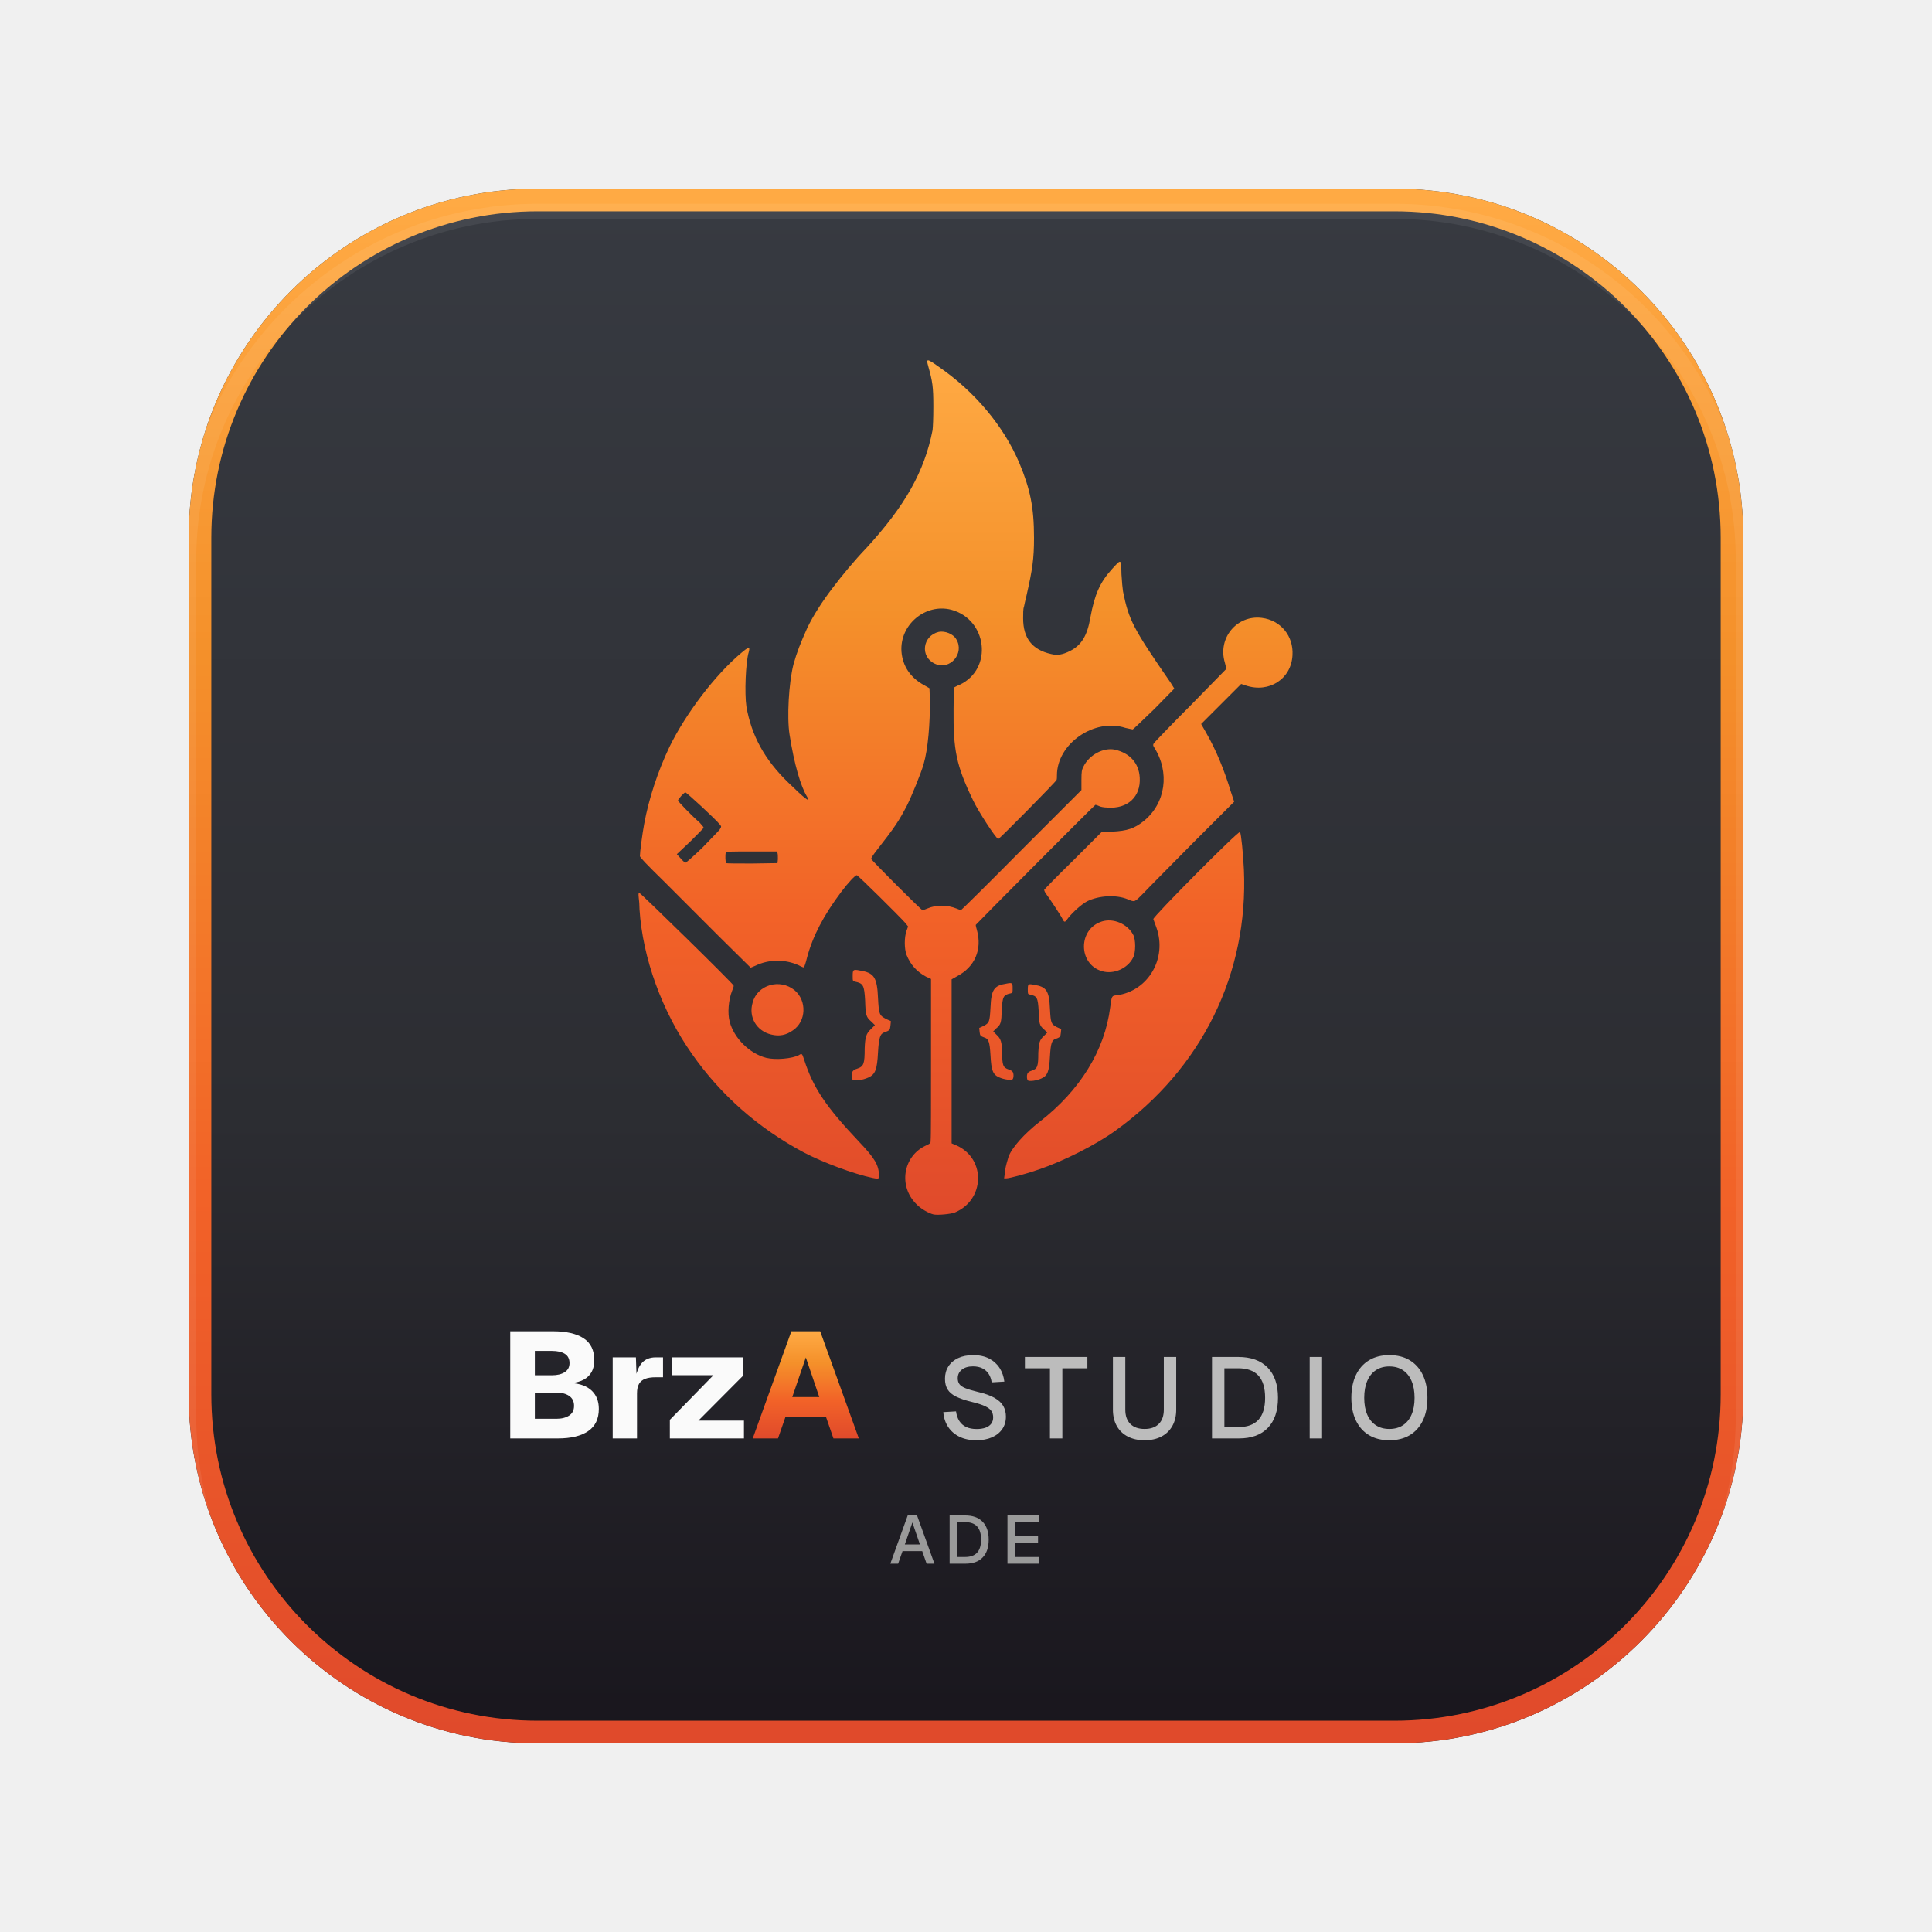
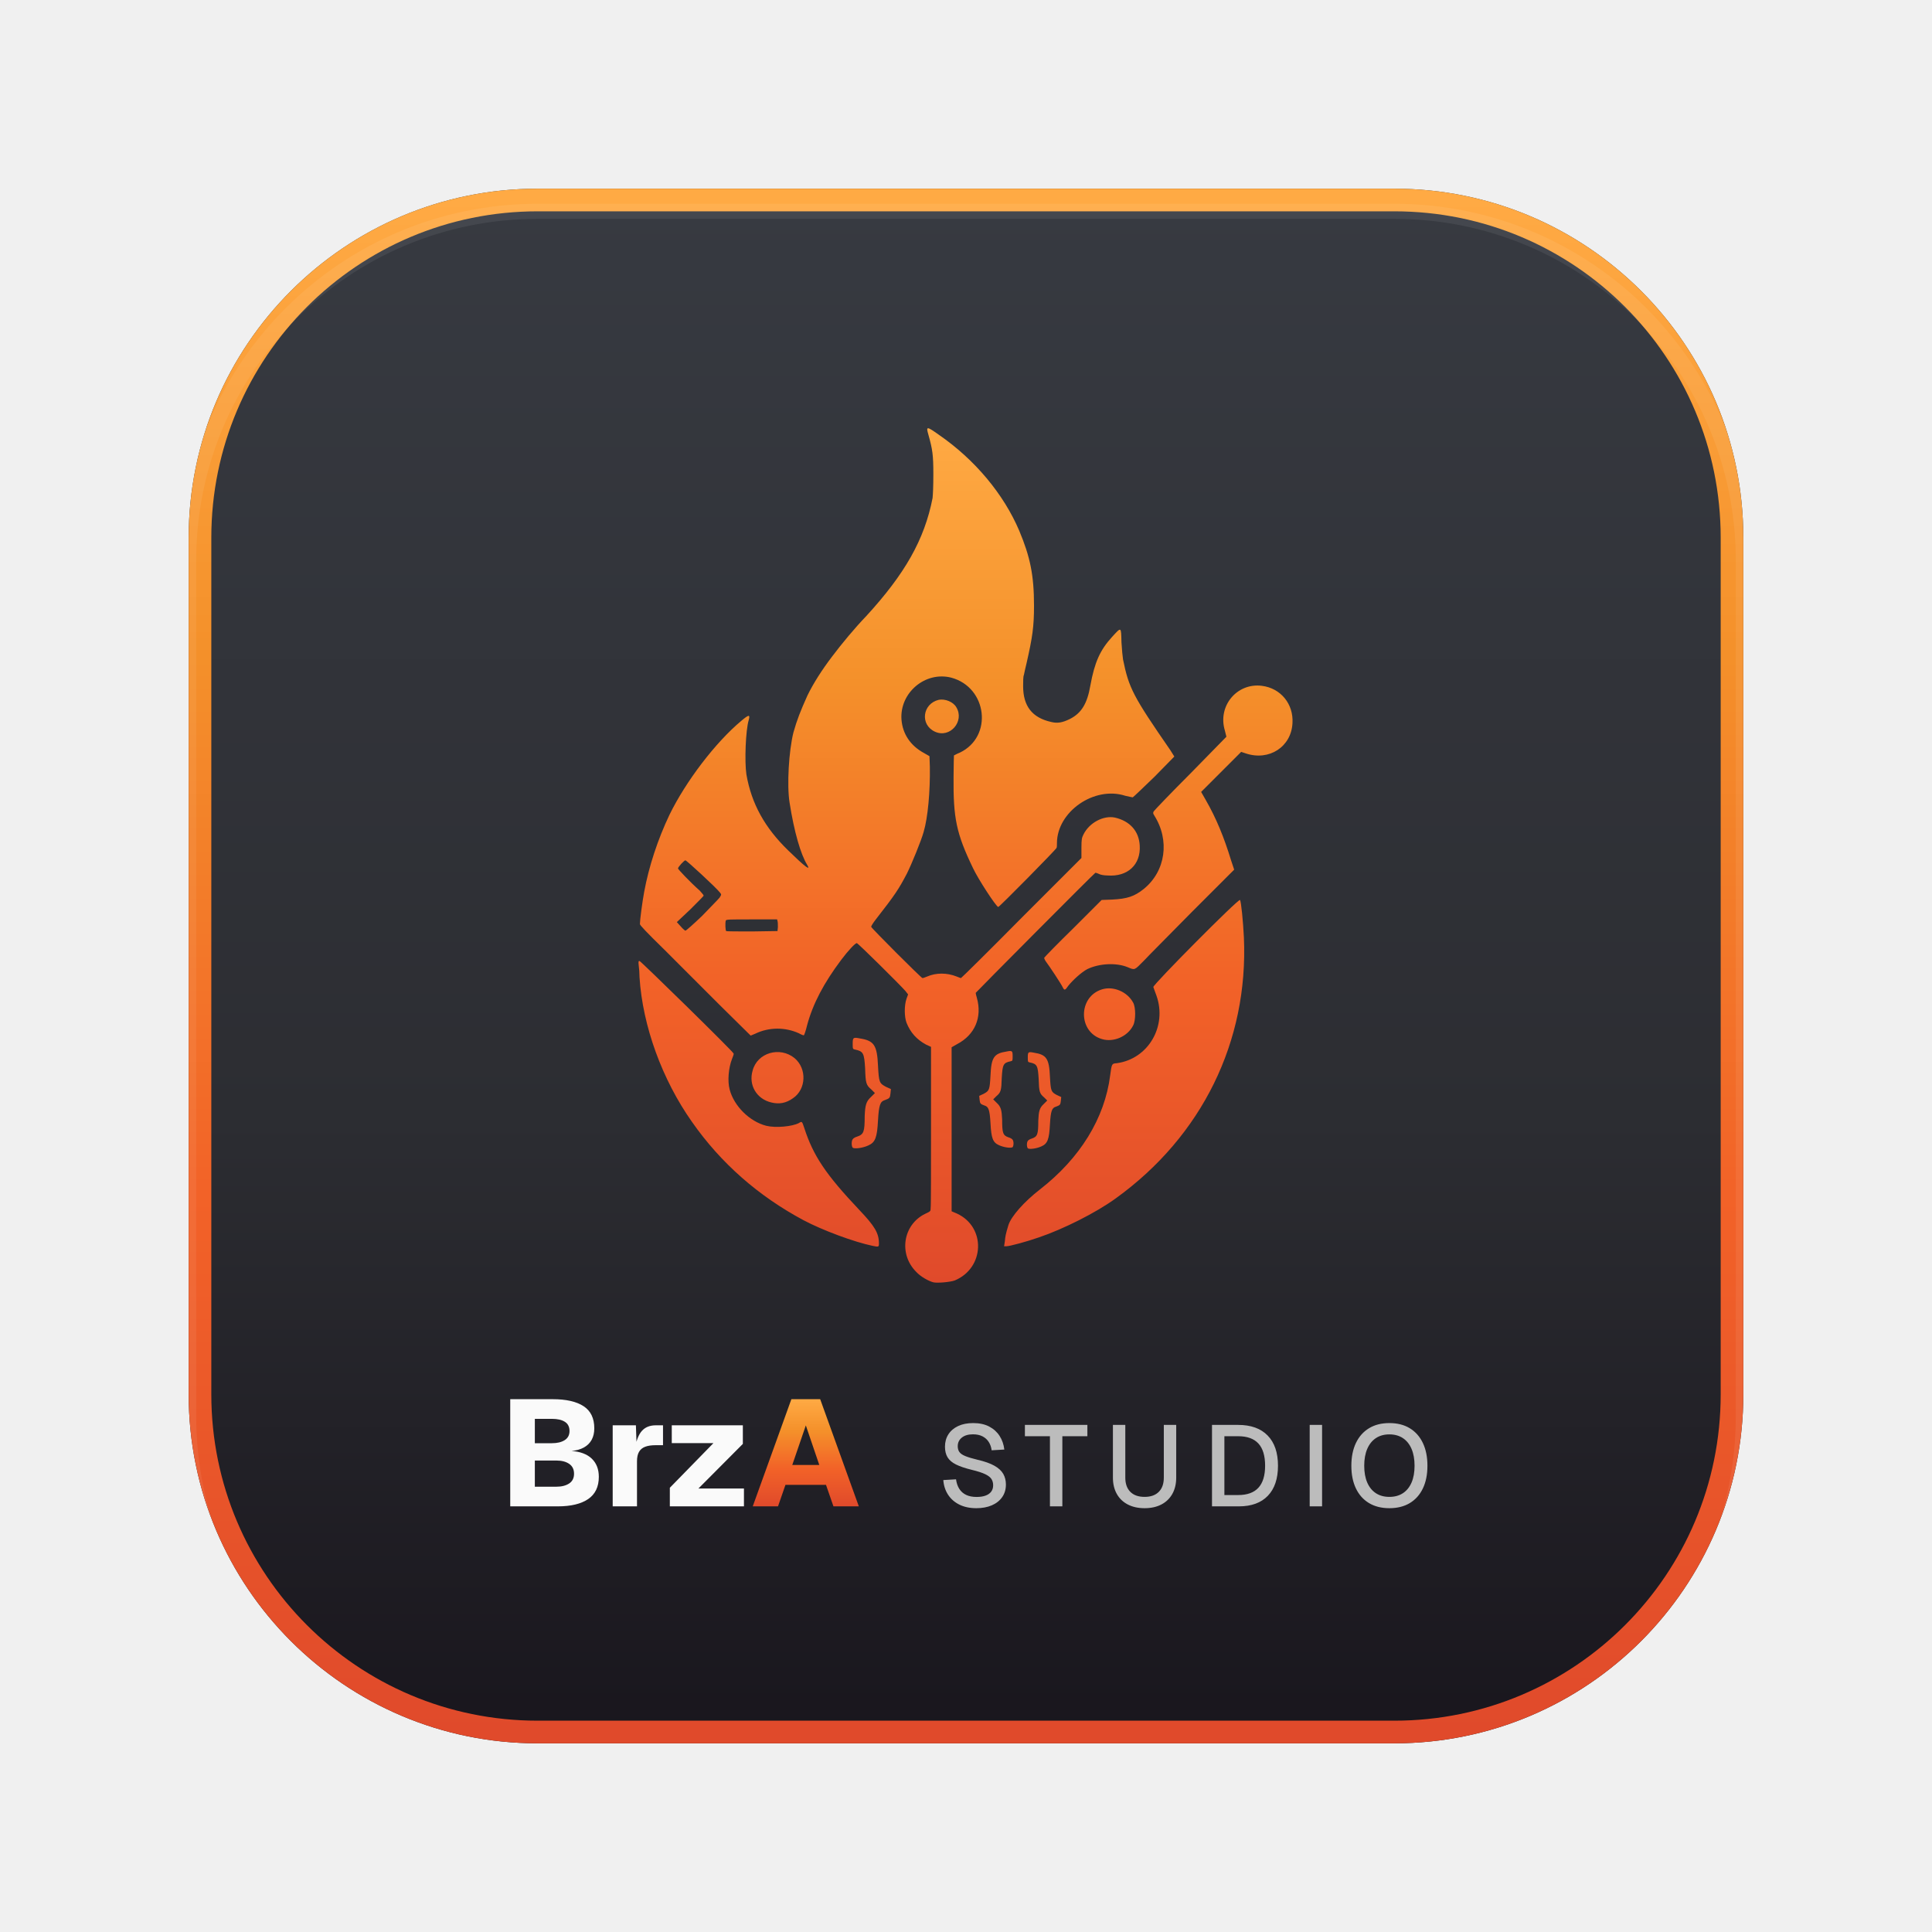
<svg xmlns="http://www.w3.org/2000/svg" viewBox="0 0 1024 1024">
  <defs>
    <linearGradient id="brza-fire" gradientUnits="userSpaceOnUse" x1="0" y1="0.96" x2="0" y2="23.01">
      <stop offset="0" stop-color="#FFAA44" />
      <stop offset=".30" stop-color="#F4902A" />
      <stop offset=".65" stop-color="#F26228" />
      <stop offset="1" stop-color="#E04A2B" />
    </linearGradient>
    <linearGradient id="brza-fire-tile" x1="0" y1="0" x2="0" y2="1">
      <stop offset="0" stop-color="#FFAA44" />
      <stop offset=".30" stop-color="#F4902A" />
      <stop offset=".65" stop-color="#F26228" />
      <stop offset="1" stop-color="#E04A2B" />
    </linearGradient>
    <linearGradient id="brza-tile-dark" x1="0" y1="0" x2="0" y2="1">
      <stop offset="0" stop-color="#373A41" />
      <stop offset=".6" stop-color="#2C2D32" />
      <stop offset="1" stop-color="#19161D" />
    </linearGradient>
    <linearGradient id="brza-tile-light" x1="0" y1="0" x2="0" y2="1">
      <stop offset="0" stop-color="#FFFFFF" />
      <stop offset="1" stop-color="#F6F6F8" />
    </linearGradient>
    <clipPath id="brza-tile-clip">
      <rect x="100" y="100" width="824" height="824" rx="185" />
    </clipPath>
    <path id="brza-brace-close" d="M13.60 19.54C13.57 19.50 13.57 19.39 13.60 19.35C13.61 19.33 13.66 19.30 13.70 19.29C13.85 19.24 13.87 19.18 13.87 18.83C13.88 18.59 13.90 18.50 14.01 18.40L14.10 18.31L14.02 18.23C13.90 18.13 13.89 18.08 13.88 17.76C13.86 17.41 13.84 17.37 13.65 17.33C13.60 17.32 13.60 17.31 13.60 17.20C13.60 17.06 13.61 17.05 13.76 17.08C14.08 17.13 14.15 17.23 14.17 17.70C14.19 18.07 14.20 18.09 14.35 18.17L14.46 18.22L14.45 18.32C14.44 18.42 14.43 18.43 14.32 18.47C14.22 18.50 14.19 18.58 14.17 18.92C14.15 19.31 14.11 19.42 13.95 19.49C13.82 19.55 13.64 19.57 13.60 19.54Z" />
  </defs>
  <g id="tile">
    <rect x="100" y="100" width="824" height="824" rx="185" fill="url(#brza-tile-dark)" />
    <g clip-path="url(#brza-tile-clip)">
      <rect x="100" y="100" width="824" height="824" rx="185" fill="none" stroke="url(#brza-fire-tile)" stroke-width="24" />
      <rect x="100" y="100" width="824" height="824" rx="185" fill="none" stroke="#FFFFFF" stroke-opacity=".07" stroke-width="8" transform="translate(0 12)" />
    </g>
  </g>
-   <g id="flame" transform="translate(512 417) scale(20.6) translate(-12.01 -11.985)" fill="url(#brza-fire)">
+   <g id="flame" transform="translate(512 453) scale(20.6) translate(-12.01 -11.985)" fill="url(#brza-fire)">
    <path id="flame-glyph" fill-rule="evenodd" d="M11.18 22.99C11.05 22.96 10.84 22.84 10.73 22.72C10.27 22.26 10.39 21.51 10.95 21.23C11.10 21.16 11.10 21.16 11.10 21.08C11.11 21.03 11.11 20.08 11.11 18.96L11.11 16.93L10.98 16.87C10.74 16.74 10.58 16.56 10.48 16.31C10.42 16.15 10.42 15.86 10.48 15.69L10.52 15.58L10.45 15.49C10.31 15.33 9.23 14.26 9.20 14.26C9.16 14.26 8.98 14.45 8.80 14.69C8.35 15.29 8.07 15.82 7.92 16.38C7.89 16.51 7.85 16.62 7.84 16.63C7.84 16.64 7.78 16.62 7.71 16.58C7.36 16.42 6.94 16.42 6.59 16.59L6.47 16.64L5.67 15.85C5.23 15.41 4.59 14.77 4.25 14.43C3.78 13.97 3.62 13.80 3.62 13.77C3.62 13.67 3.68 13.21 3.73 12.94C3.85 12.29 4.08 11.59 4.38 10.96C4.80 10.10 5.56 9.10 6.23 8.54C6.42 8.38 6.46 8.37 6.42 8.52C6.34 8.78 6.31 9.59 6.36 9.92C6.49 10.67 6.83 11.29 7.44 11.88C7.87 12.30 8.03 12.42 7.92 12.24C7.76 11.98 7.59 11.41 7.47 10.64C7.40 10.20 7.45 9.32 7.57 8.84C7.66 8.52 7.75 8.29 7.93 7.89C8.08 7.58 8.31 7.22 8.57 6.88C8.81 6.56 9.16 6.14 9.44 5.85C10.44 4.76 10.94 3.88 11.15 2.81C11.16 2.71 11.17 2.51 11.17 2.20C11.17 1.70 11.15 1.56 11.04 1.17C10.98 0.96 11.00 0.96 11.31 1.18C12.24 1.82 12.98 2.71 13.38 3.65C13.66 4.32 13.76 4.79 13.76 5.58C13.76 6.12 13.72 6.39 13.57 7.05C13.54 7.17 13.51 7.31 13.50 7.36C13.48 7.40 13.48 7.53 13.48 7.65C13.48 8.16 13.71 8.46 14.20 8.57C14.36 8.61 14.49 8.59 14.69 8.49C14.98 8.34 15.13 8.10 15.21 7.63C15.32 7.03 15.46 6.72 15.77 6.38C16.01 6.12 16.00 6.11 16.01 6.52C16.02 6.70 16.04 6.90 16.05 6.96C16.20 7.70 16.31 7.91 17.27 9.30L17.37 9.46L16.86 9.98C16.57 10.26 16.32 10.50 16.30 10.51C16.29 10.51 16.20 10.49 16.11 10.47C15.31 10.21 14.35 10.88 14.35 11.69C14.35 11.73 14.35 11.79 14.34 11.81C14.32 11.86 12.87 13.33 12.84 13.33C12.79 13.33 12.32 12.61 12.19 12.33C11.76 11.44 11.68 11.04 11.69 9.98C11.69 9.68 11.70 9.43 11.70 9.43C11.71 9.43 11.77 9.39 11.85 9.36C12.71 8.95 12.56 7.68 11.63 7.43C10.96 7.26 10.30 7.82 10.35 8.51C10.38 8.88 10.58 9.18 10.93 9.37L11.07 9.45L11.08 9.72C11.09 10.35 11.03 11.03 10.92 11.40C10.86 11.62 10.61 12.23 10.49 12.47C10.28 12.87 10.19 13.01 9.69 13.65C9.62 13.74 9.57 13.82 9.57 13.84C9.58 13.88 10.86 15.16 10.89 15.16C10.91 15.16 10.96 15.14 11.01 15.12C11.24 15.02 11.52 15.02 11.77 15.12C11.82 15.14 11.87 15.16 11.88 15.16C11.89 15.16 12.59 14.47 13.44 13.61L14.98 12.07L14.98 11.81C14.98 11.59 14.99 11.55 15.03 11.47C15.18 11.16 15.55 10.97 15.84 11.03C16.23 11.12 16.46 11.38 16.48 11.75C16.51 12.24 16.17 12.56 15.65 12.52C15.56 12.52 15.46 12.50 15.43 12.48C15.39 12.46 15.35 12.45 15.34 12.45C15.32 12.45 12.28 15.51 12.26 15.54C12.26 15.55 12.27 15.61 12.29 15.67C12.43 16.17 12.24 16.62 11.78 16.86L11.64 16.94L11.64 19.05L11.64 21.16L11.78 21.22C12.53 21.57 12.49 22.62 11.72 22.94C11.61 22.98 11.30 23.01 11.18 22.99ZM9.61 22.05C9.13 21.95 8.32 21.65 7.83 21.39C6.67 20.77 5.70 19.92 4.96 18.86C4.19 17.77 3.69 16.39 3.61 15.14C3.61 15.04 3.60 14.90 3.59 14.84C3.58 14.74 3.58 14.72 3.61 14.72C3.64 14.72 6.02 17.05 6.03 17.10C6.04 17.11 6.02 17.17 5.99 17.24C5.90 17.47 5.87 17.81 5.93 18.03C6.04 18.45 6.44 18.85 6.87 18.96C7.11 19.02 7.54 18.98 7.71 18.89C7.79 18.84 7.79 18.84 7.85 19.02C8.08 19.73 8.40 20.21 9.26 21.12C9.66 21.54 9.77 21.72 9.77 21.99C9.77 22.08 9.76 22.08 9.61 22.05ZM13.01 21.93C13.02 21.81 13.03 21.75 13.10 21.52C13.17 21.29 13.51 20.91 13.91 20.60C14.94 19.80 15.58 18.77 15.72 17.66C15.76 17.36 15.76 17.36 15.89 17.35C16.70 17.24 17.19 16.40 16.91 15.61C16.87 15.51 16.84 15.41 16.83 15.39C16.82 15.33 19.02 13.11 19.06 13.15C19.09 13.19 19.14 13.71 19.16 14.11C19.28 16.79 18.08 19.23 15.86 20.83C15.35 21.20 14.51 21.62 13.89 21.83C13.58 21.94 13.13 22.06 13.05 22.06L12.99 22.06L13.01 21.93ZM7.00 18.36C6.62 18.27 6.41 17.91 6.52 17.54C6.64 17.08 7.22 16.91 7.60 17.22C7.92 17.49 7.90 18.02 7.56 18.25C7.38 18.38 7.20 18.41 7.00 18.36ZM15.51 16.73C14.89 16.55 14.89 15.64 15.51 15.45C15.80 15.36 16.16 15.51 16.31 15.79C16.38 15.91 16.38 16.25 16.31 16.38C16.17 16.66 15.81 16.82 15.51 16.73ZM14.50 15.40C14.46 15.31 14.14 14.83 14.07 14.74C14.04 14.70 14.02 14.65 14.02 14.64C14.03 14.62 14.36 14.28 14.77 13.88L15.50 13.15L15.77 13.14C16.16 13.12 16.34 13.06 16.58 12.87C17.15 12.41 17.26 11.61 16.85 10.97C16.82 10.92 16.82 10.91 16.84 10.87C16.86 10.84 17.28 10.40 17.79 9.89L18.71 8.95L18.67 8.79C18.48 8.16 18.98 7.56 19.62 7.64C20.11 7.70 20.44 8.11 20.41 8.60C20.38 9.21 19.81 9.58 19.21 9.38L19.09 9.34L18.58 9.85L18.06 10.37L18.18 10.58C18.45 11.05 18.65 11.54 18.83 12.13L18.91 12.37L17.83 13.45C17.24 14.05 16.67 14.62 16.58 14.72C16.34 14.96 16.36 14.96 16.17 14.88C15.88 14.76 15.44 14.78 15.13 14.93C14.98 15.01 14.76 15.21 14.64 15.36C14.56 15.48 14.54 15.48 14.50 15.40ZM7.17 13.85C7.17 13.79 7.17 13.72 7.16 13.69L7.15 13.65L6.50 13.65C5.92 13.65 5.84 13.65 5.83 13.68C5.81 13.74 5.82 13.94 5.84 13.95C5.86 13.96 6.16 13.96 6.51 13.96L7.16 13.95L7.17 13.85ZM5.22 13.56C5.43 13.34 5.64 13.13 5.67 13.09C5.72 13.01 5.72 13.01 5.68 12.96C5.58 12.83 4.82 12.13 4.79 12.13C4.76 12.13 4.60 12.30 4.60 12.34C4.60 12.36 4.92 12.70 5.16 12.91C5.21 12.97 5.26 13.02 5.26 13.04C5.26 13.05 5.10 13.21 4.92 13.39L4.57 13.72L4.67 13.83C4.72 13.89 4.78 13.94 4.79 13.94C4.81 13.94 5.00 13.77 5.22 13.56ZM11.21 8.82C10.82 8.64 10.89 8.10 11.31 8.00C11.47 7.97 11.68 8.05 11.76 8.19C11.98 8.55 11.60 9.00 11.21 8.82Z" />
    <use href="#brza-brace-close" />
    <use href="#brza-brace-close" transform="matrix(-1 0 0 1 26.81 -0.03)" />
    <use href="#brza-brace-close" transform="matrix(1.143 0 0 1.143 -6.45 -2.81)" />
  </g>
  <g id="seal">
-     <path fill="#FAFAFA" transform="translate(264.757 762.4) scale(0.8)" d="M7.10 -0.00L7.10 -71.00L35.28 -71.00Q48.58 -71.00 55.69 -66.36Q62.79 -61.73 62.79 -51.69Q62.79 -47.30 61.04 -44.08Q59.28 -40.86 55.86 -38.98Q52.44 -37.10 47.55 -36.68L47.52 -36.72Q56.48 -36.09 61.14 -31.59Q65.79 -27.09 65.79 -19.57Q65.79 -9.66 58.72 -4.83Q51.65 -0.00 38.58 -0.00ZM23.40 -13.02L37.67 -13.02Q42.87 -13.02 46.12 -15.15Q49.37 -17.27 49.37 -21.61Q49.37 -25.95 46.16 -28.15Q42.94 -30.36 37.67 -30.36L23.40 -30.36ZM23.40 -41.84L34.72 -41.84Q40.00 -41.84 43.19 -43.88Q46.37 -45.92 46.37 -49.89Q46.37 -54.09 43.26 -56.04Q40.16 -57.98 34.72 -57.98L23.40 -57.98ZM74.98 -0.00L74.98 -53.70L90.36 -53.70L90.90 -37.78L89.68 -38.01Q91.03 -46.35 94.35 -50.03Q97.66 -53.70 103.54 -53.70L108.32 -53.70L108.32 -40.52L103.43 -40.52Q99.22 -40.52 96.50 -39.49Q93.78 -38.46 92.43 -36.13Q91.08 -33.81 91.08 -29.83L91.08 -0.00ZM112.84 -0.00L112.84 -12.32L141.72 -41.89L114.12 -41.89L114.12 -53.70L161.21 -53.70L161.21 -41.38L131.77 -11.81L161.94 -11.81L161.94 -0.00Z" />
-     <path fill="url(#brza-fire-tile)" transform="translate(264.757 762.4) scale(0.8)" d="M167.76 -0.00L193.36 -71.00L212.45 -71.00L238.05 -0.00L221.23 -0.00L216.30 -14.25L189.44 -14.25L184.51 -0.00ZM193.95 -27.41L211.86 -27.41L202.94 -53.63Z" />
-     <path fill="#BCBCBC" transform="translate(496.685 762.4) scale(0.608)" d="M34.22 1.60Q25.70 1.60 19.44 -1.50Q13.18 -4.60 9.58 -10.10Q5.98 -15.60 5.40 -22.92L16.50 -23.58Q17.16 -18.64 19.38 -15.19Q21.60 -11.74 25.35 -9.97Q29.10 -8.20 34.42 -8.20Q39.02 -8.20 42.24 -9.37Q45.46 -10.54 47.16 -12.82Q48.86 -15.10 48.86 -18.40Q48.86 -21.42 47.43 -23.75Q46.00 -26.08 41.97 -28.03Q37.94 -29.98 30.06 -31.88Q21.56 -33.96 16.48 -36.49Q11.40 -39.02 9.13 -42.74Q6.86 -46.46 6.86 -52.00Q6.86 -58.12 9.82 -62.76Q12.78 -67.40 18.30 -70.00Q23.82 -72.60 31.46 -72.60Q39.60 -72.60 45.36 -69.60Q51.12 -66.60 54.47 -61.40Q57.82 -56.20 58.60 -49.52L47.54 -48.88Q47.02 -52.98 45.02 -56.12Q43.02 -59.26 39.59 -61.03Q36.16 -62.80 31.26 -62.80Q25.14 -62.80 21.56 -59.94Q17.98 -57.08 17.98 -52.44Q17.98 -49.36 19.45 -47.34Q20.92 -45.32 24.65 -43.80Q28.38 -42.28 35.30 -40.60Q44.52 -38.48 49.94 -35.42Q55.36 -32.36 57.67 -28.30Q59.98 -24.24 59.98 -19.04Q59.98 -12.70 56.73 -8.05Q53.48 -3.40 47.69 -0.90Q41.90 1.60 34.22 1.60ZM98.36 -0.00L98.36 -61.14L76.54 -61.14L76.54 -71.00L131.00 -71.00L131.00 -61.14L109.18 -61.14L109.18 -0.00ZM180.88 1.60Q172.44 1.60 166.21 -1.64Q159.98 -4.88 156.62 -10.89Q153.26 -16.90 153.26 -25.08L153.26 -71.00L164.06 -71.00L164.06 -25.08Q164.06 -17.04 168.44 -12.65Q172.82 -8.26 180.88 -8.26Q188.88 -8.26 193.26 -12.65Q197.64 -17.04 197.64 -25.08L197.64 -71.00L208.44 -71.00L208.44 -25.08Q208.44 -16.90 205.08 -10.89Q201.72 -4.88 195.53 -1.64Q189.34 1.60 180.88 1.60ZM239.64 -0.00L239.64 -71.00L262.46 -71.00Q279.16 -71.00 288.16 -61.75Q297.16 -52.50 297.16 -35.40Q297.16 -18.40 288.31 -9.20Q279.46 -0.00 263.06 -0.00ZM250.44 -9.86L262.46 -9.86Q274.24 -9.86 280.09 -16.22Q285.94 -22.58 285.94 -35.42Q285.94 -48.42 280.09 -54.78Q274.24 -61.14 262.46 -61.14L250.44 -61.14ZM324.80 -0.00L324.80 -71.00L335.60 -71.00L335.60 -0.00ZM394.24 1.60Q383.92 1.60 376.50 -2.86Q369.08 -7.32 365.10 -15.62Q361.12 -23.92 361.12 -35.40Q361.12 -46.88 365.10 -55.23Q369.08 -63.58 376.50 -68.09Q383.91 -72.60 394.24 -72.60Q404.66 -72.60 412.07 -68.09Q419.48 -63.58 423.46 -55.23Q427.44 -46.88 427.44 -35.40Q427.44 -23.92 423.46 -15.62Q419.48 -7.32 412.07 -2.86Q404.66 1.60 394.24 1.60ZM394.24 -8.26Q401.16 -8.26 406.07 -11.48Q410.98 -14.71 413.60 -20.77Q416.22 -26.84 416.22 -35.40Q416.22 -43.96 413.60 -50.08Q410.98 -56.20 406.07 -59.47Q401.15 -62.74 394.23 -62.74Q387.40 -62.74 382.49 -59.47Q377.58 -56.20 374.96 -50.08Q372.34 -43.96 372.34 -35.40Q372.34 -26.84 374.96 -20.77Q377.58 -14.71 382.49 -11.48Q387.40 -8.26 394.24 -8.26Z" />
-     <path fill="#9A9A9A" transform="translate(471.187 828.78) scale(0.36)" d="M1.96 -0.00L27.56 -71.00L41.30 -71.00L66.90 -0.00L55.38 -0.00L48.90 -18.50L19.94 -18.50L13.46 -0.00ZM23.30 -28.26L45.56 -28.26L34.44 -60.68ZM89.26 -0.00L89.26 -71.00L112.08 -71.00Q128.78 -71.00 137.78 -61.75Q146.78 -52.50 146.78 -35.40Q146.78 -18.40 137.93 -9.20Q129.08 -0.00 112.68 -0.00ZM100.06 -9.86L112.08 -9.86Q123.86 -9.86 129.71 -16.22Q135.56 -22.58 135.56 -35.42Q135.56 -48.42 129.71 -54.78Q123.86 -61.14 112.08 -61.14L100.06 -61.14ZM174.42 -0.00L174.42 -71.00L220.62 -71.00L220.62 -61.14L185.22 -61.14L185.22 -40.44L219.42 -40.44L219.42 -30.76L185.22 -30.76L185.22 -9.86L221.42 -9.86L221.42 -0.00Z" />
+     <path fill="#FAFAFA" transform="translate(264.757 798.4) scale(0.8)" d="M7.10 -0.00L7.10 -71.00L35.28 -71.00Q48.58 -71.00 55.69 -66.36Q62.79 -61.73 62.79 -51.69Q62.79 -47.30 61.04 -44.08Q59.28 -40.86 55.86 -38.98Q52.44 -37.10 47.55 -36.68L47.52 -36.72Q56.48 -36.09 61.14 -31.59Q65.79 -27.09 65.79 -19.57Q65.79 -9.66 58.72 -4.83Q51.65 -0.00 38.58 -0.00ZM23.40 -13.02L37.67 -13.02Q42.87 -13.02 46.12 -15.15Q49.37 -17.27 49.37 -21.61Q49.37 -25.95 46.16 -28.15Q42.94 -30.36 37.67 -30.36L23.40 -30.36ZM23.40 -41.84L34.72 -41.84Q40.00 -41.84 43.19 -43.88Q46.37 -45.92 46.37 -49.89Q46.37 -54.09 43.26 -56.04Q40.16 -57.98 34.72 -57.98L23.40 -57.98ZM74.98 -0.00L74.98 -53.70L90.36 -53.70L90.90 -37.78L89.68 -38.01Q91.03 -46.35 94.35 -50.03Q97.66 -53.70 103.54 -53.70L108.32 -53.70L108.32 -40.52L103.43 -40.52Q99.22 -40.52 96.50 -39.49Q93.78 -38.46 92.43 -36.13Q91.08 -33.81 91.08 -29.83L91.08 -0.00ZM112.84 -0.00L112.84 -12.32L141.72 -41.89L114.12 -41.89L114.12 -53.70L161.21 -53.70L161.21 -41.38L131.77 -11.81L161.94 -11.81L161.94 -0.00Z" />
+     <path fill="url(#brza-fire-tile)" transform="translate(264.757 798.4) scale(0.8)" d="M167.76 -0.00L193.36 -71.00L212.45 -71.00L238.05 -0.00L221.23 -0.00L216.30 -14.25L189.44 -14.25L184.51 -0.00ZM193.95 -27.41L211.86 -27.41L202.94 -53.63Z" />
+     <path fill="#BCBCBC" transform="translate(496.685 798.4) scale(0.608)" d="M34.22 1.60Q25.70 1.60 19.44 -1.50Q13.18 -4.60 9.58 -10.10Q5.98 -15.60 5.40 -22.92L16.50 -23.58Q17.16 -18.64 19.38 -15.19Q21.60 -11.74 25.35 -9.97Q29.10 -8.20 34.42 -8.20Q39.02 -8.20 42.24 -9.37Q45.46 -10.54 47.16 -12.82Q48.86 -15.10 48.86 -18.40Q48.86 -21.42 47.43 -23.75Q46.00 -26.08 41.97 -28.03Q37.94 -29.98 30.06 -31.88Q21.56 -33.96 16.48 -36.49Q11.40 -39.02 9.13 -42.74Q6.86 -46.46 6.86 -52.00Q6.86 -58.12 9.82 -62.76Q12.78 -67.40 18.30 -70.00Q23.82 -72.60 31.46 -72.60Q39.60 -72.60 45.36 -69.60Q51.12 -66.60 54.47 -61.40Q57.82 -56.20 58.60 -49.52L47.54 -48.88Q47.02 -52.98 45.02 -56.12Q43.02 -59.26 39.59 -61.03Q36.16 -62.80 31.26 -62.80Q25.14 -62.80 21.56 -59.94Q17.98 -57.08 17.98 -52.44Q17.98 -49.36 19.45 -47.34Q20.92 -45.32 24.65 -43.80Q28.38 -42.28 35.30 -40.60Q44.52 -38.48 49.94 -35.42Q55.36 -32.36 57.67 -28.30Q59.98 -24.24 59.98 -19.04Q59.98 -12.70 56.73 -8.05Q53.48 -3.40 47.69 -0.90Q41.90 1.60 34.22 1.60ZM98.36 -0.00L98.36 -61.14L76.54 -61.14L76.54 -71.00L131.00 -71.00L131.00 -61.14L109.18 -61.14L109.18 -0.00ZM180.88 1.60Q172.44 1.60 166.21 -1.64Q159.98 -4.88 156.62 -10.89Q153.26 -16.90 153.26 -25.08L153.26 -71.00L164.06 -71.00L164.06 -25.08Q164.06 -17.04 168.44 -12.65Q172.82 -8.26 180.88 -8.26Q188.88 -8.26 193.26 -12.65Q197.64 -17.04 197.64 -25.08L197.64 -71.00L208.44 -71.00L208.44 -25.08Q208.44 -16.90 205.08 -10.89Q201.72 -4.88 195.53 -1.64Q189.34 1.60 180.88 1.60ZM239.64 -0.00L239.64 -71.00L262.46 -71.00Q279.16 -71.00 288.16 -61.75Q297.16 -52.50 297.16 -35.40Q297.16 -18.40 288.31 -9.20Q279.46 -0.00 263.06 -0.00ZM250.44 -9.86L262.46 -9.86Q274.24 -9.86 280.09 -16.22Q285.94 -22.58 285.94 -35.42Q285.94 -48.42 280.09 -54.78Q274.24 -61.14 262.46 -61.14L250.44 -61.14ZM324.80 -0.00L324.80 -71.00L335.60 -71.00L335.60 -0.00ZM394.24 1.60Q383.92 1.60 376.50 -2.86Q369.08 -7.32 365.10 -15.62Q361.12 -23.92 361.12 -35.40Q361.12 -46.88 365.10 -55.23Q369.08 -63.58 376.50 -68.09Q383.91 -72.60 394.24 -72.60Q404.66 -72.60 412.07 -68.09Q419.48 -63.58 423.46 -55.23Q427.44 -46.88 427.44 -35.40Q427.44 -23.92 423.46 -15.62Q419.48 -7.32 412.07 -2.86Q404.66 1.60 394.24 1.60ZM394.24 -8.26Q401.16 -8.26 406.07 -11.48Q410.98 -14.71 413.60 -20.77Q416.22 -26.84 416.22 -35.40Q416.22 -43.96 413.60 -50.08Q410.98 -56.20 406.07 -59.47Q401.15 -62.74 394.23 -62.74Q387.40 -62.74 382.49 -59.47Q377.58 -56.20 374.96 -50.08Q372.34 -43.96 372.34 -35.40Q372.34 -26.84 374.96 -20.77Q377.58 -14.71 382.49 -11.48Q387.40 -8.26 394.24 -8.26Z" />
  </g>
</svg>
